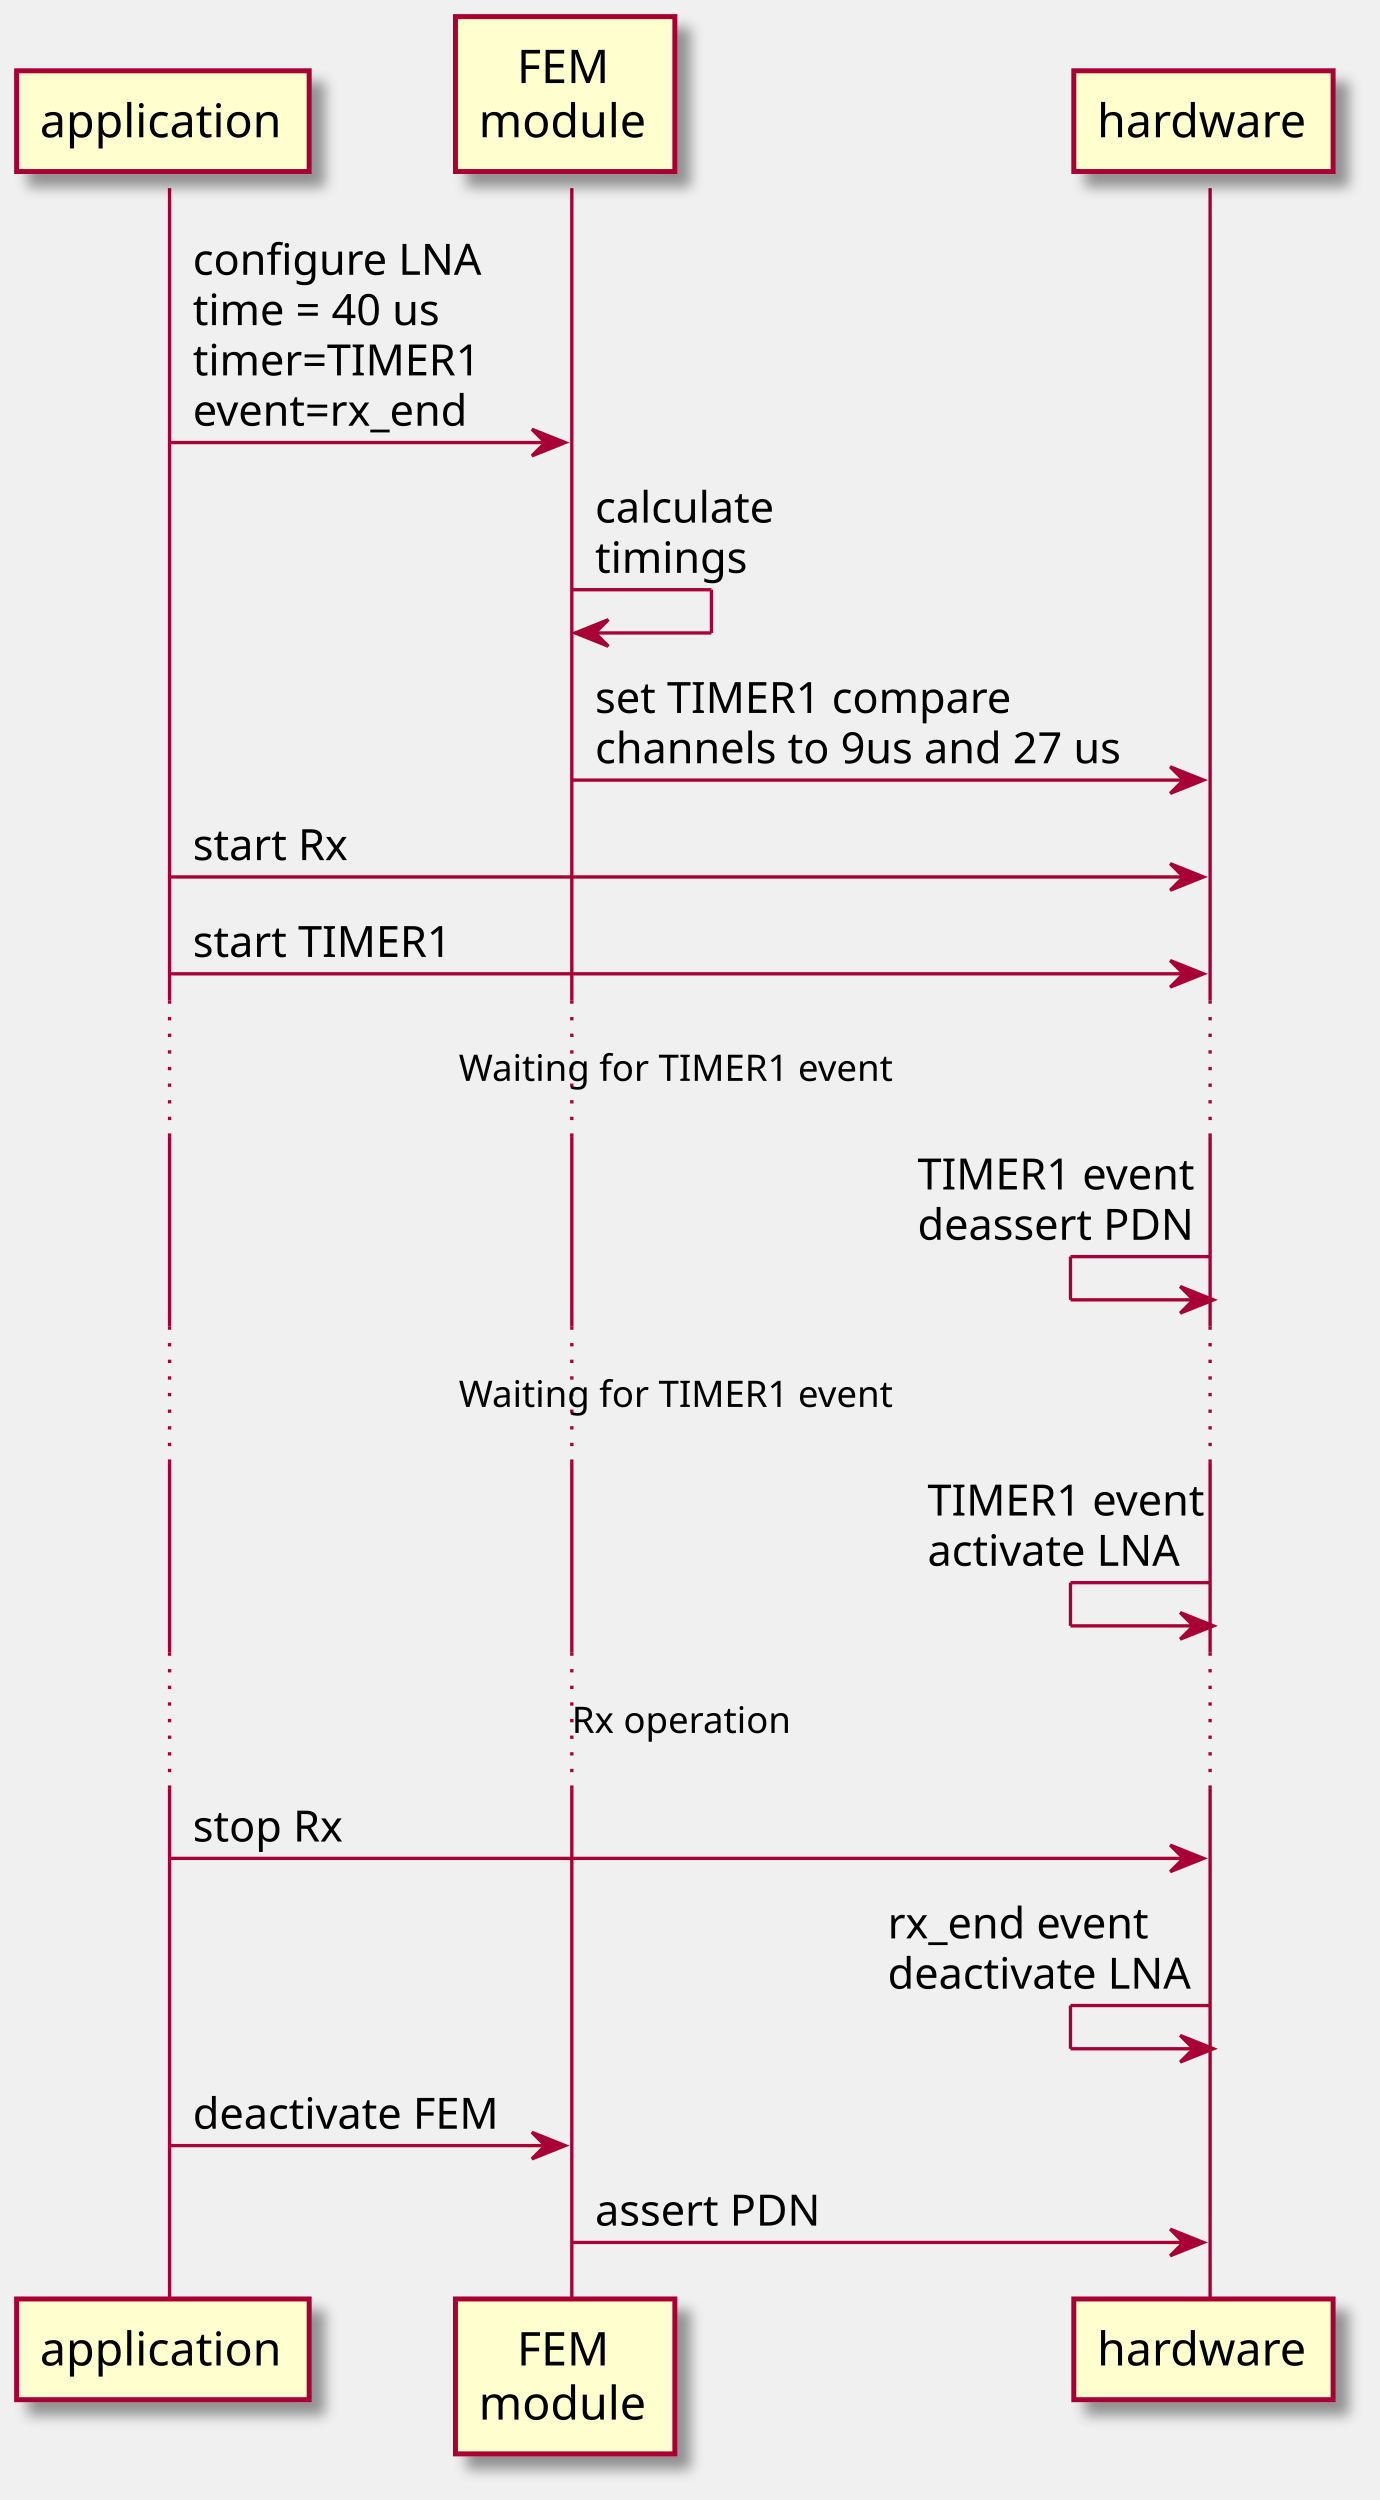
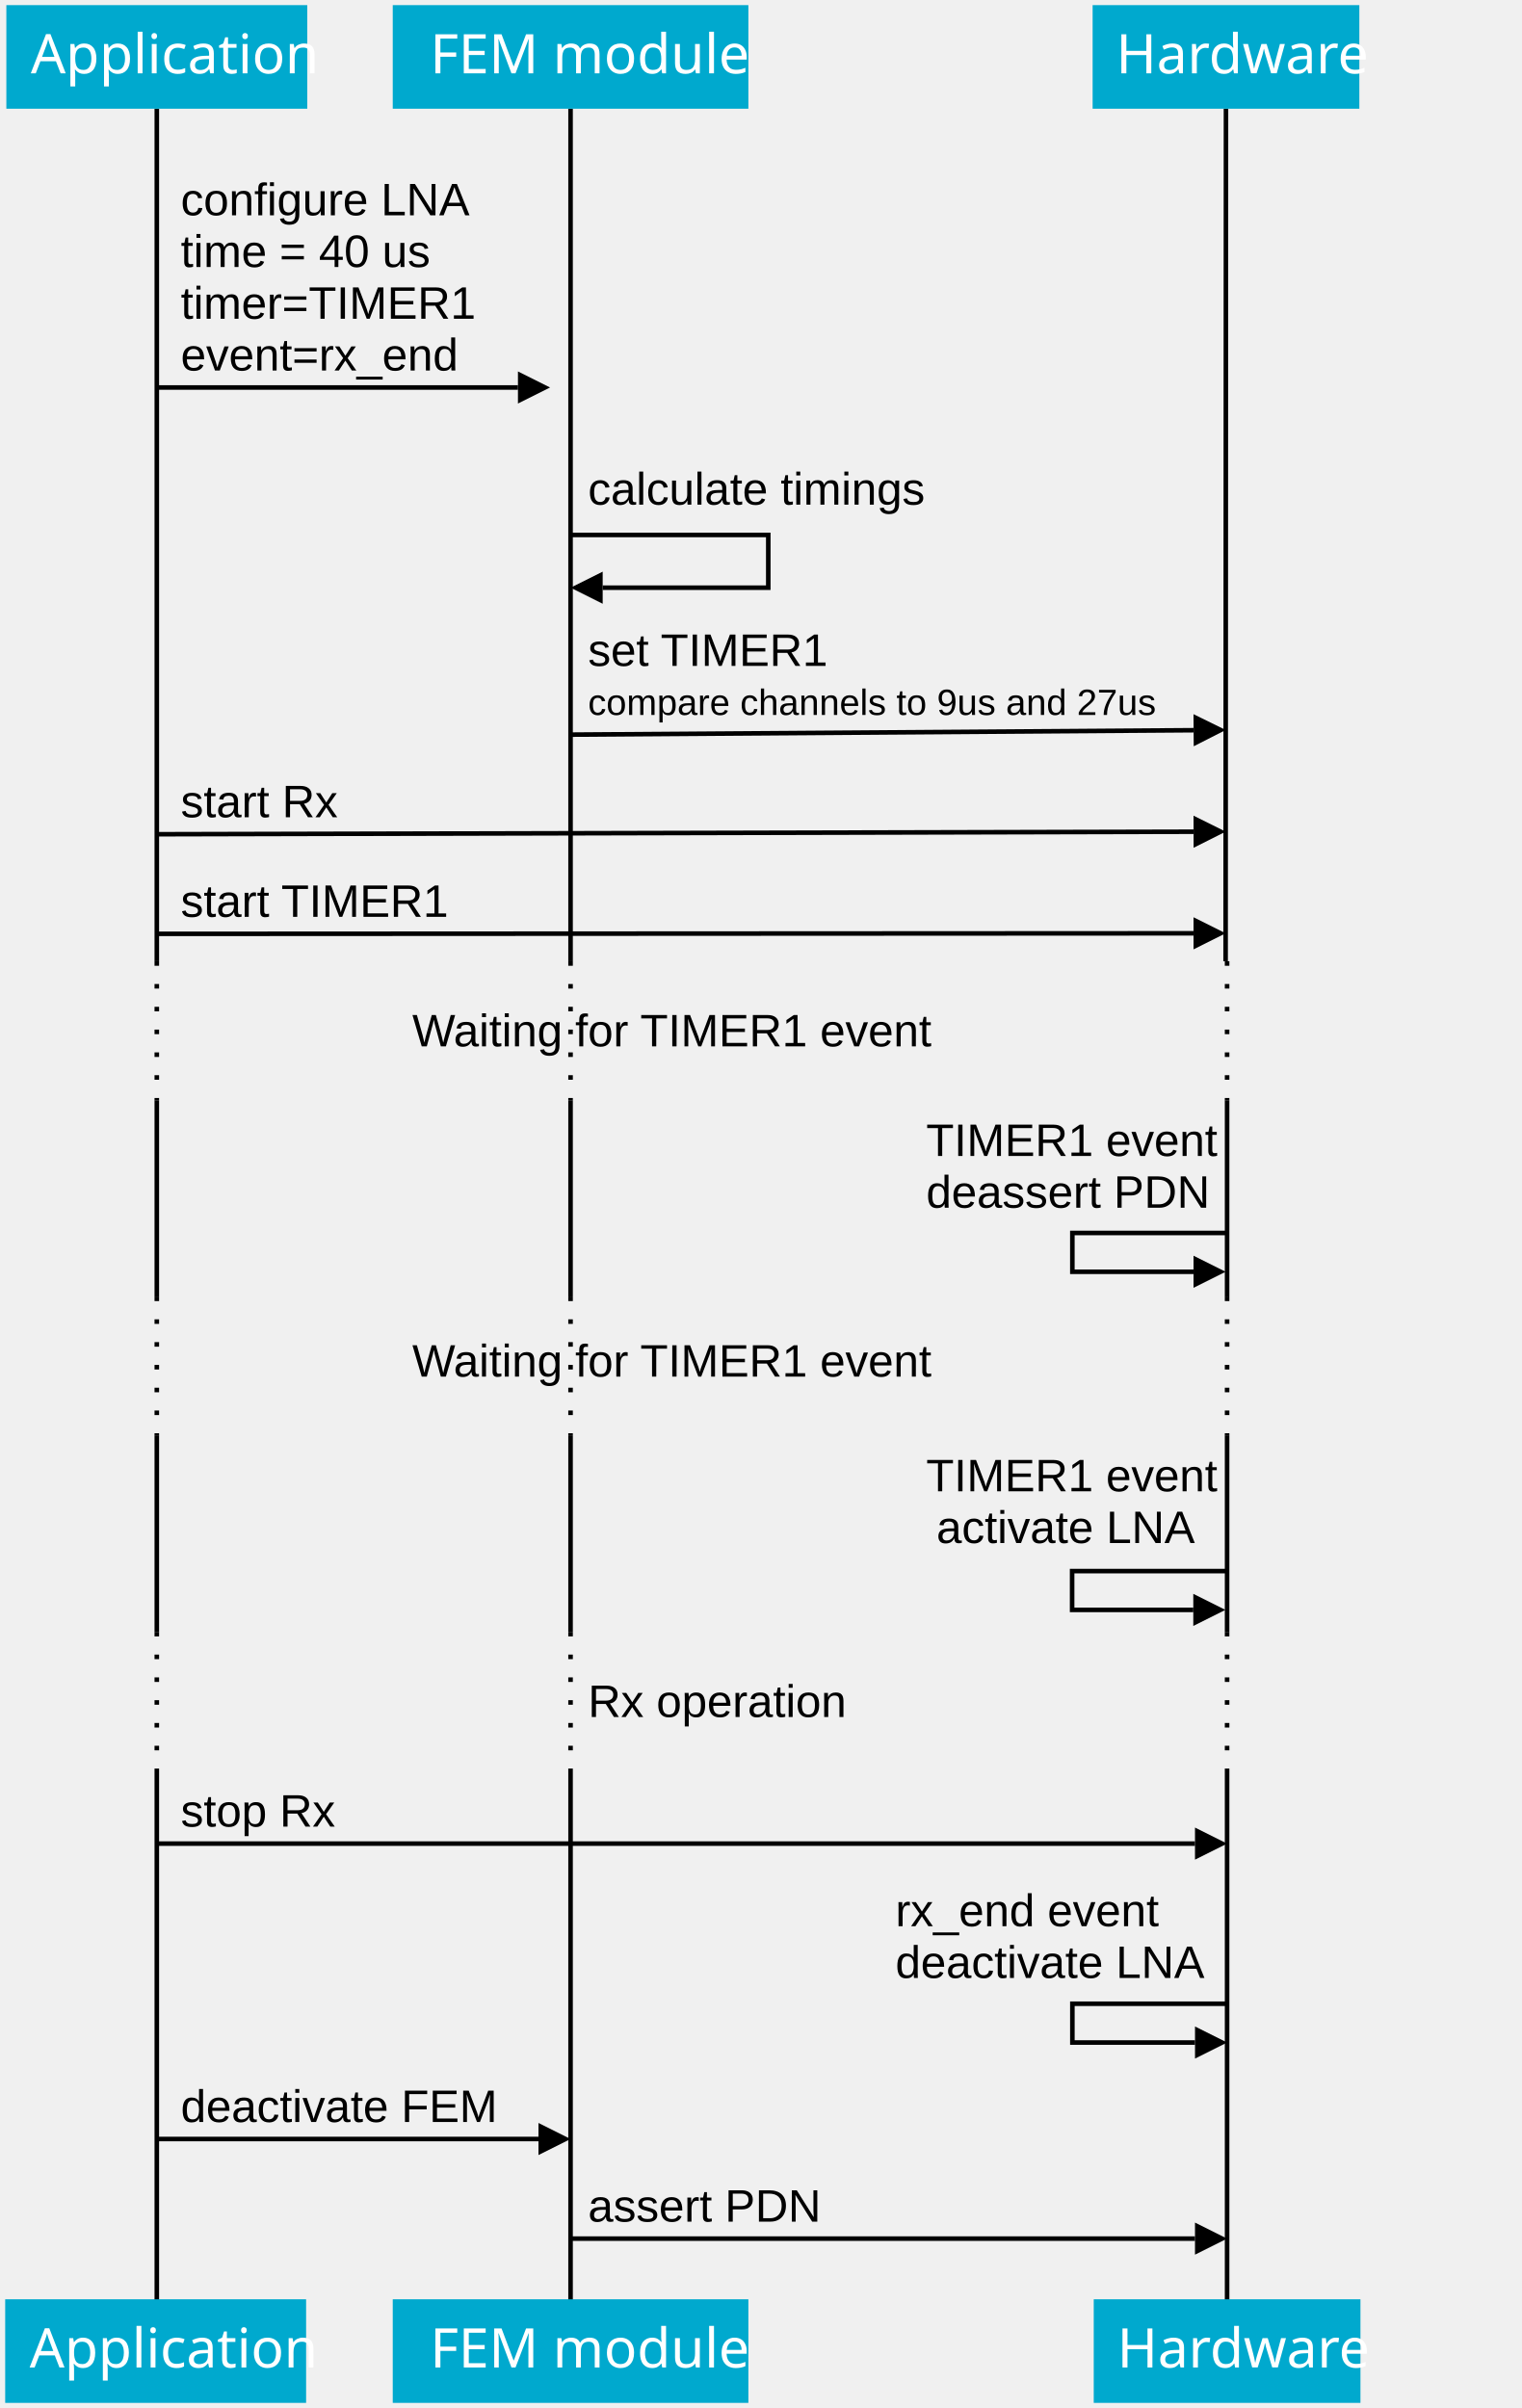
- <svg xmlns="http://www.w3.org/2000/svg" contentScriptType="application/ecmascript" contentStyleType="text/css" height="752px" preserveAspectRatio="none" style="width:415px;height:752px;background:#FFFFFF;" version="1.1" viewBox="0 0 415 752" width="415px" zoomAndPan="magnify">
-   <defs>
-     <filter height="300%" id="f9v8w89zer8w8" width="300%" x="-1" y="-1">
-       <feGaussianBlur result="blurOut" stdDeviation="2.0" />
-       <feColorMatrix in="blurOut" result="blurOut2" type="matrix" values="0 0 0 0 0 0 0 0 0 0 0 0 0 0 0 0 0 0 .4 0" />
-       <feOffset dx="4.0" dy="4.0" in="blurOut2" result="blurOut3" />
-       <feBlend in="SourceGraphic" in2="blurOut3" mode="normal" />
-     </filter>
+ <svg xmlns="http://www.w3.org/2000/svg" xmlns:xlink="http://www.w3.org/1999/xlink" width="4.634in" height="7.336in" viewBox="0 0 333.63 528.208" xml:space="preserve" color-interpolation-filters="sRGB" class="st11">
+   <style type="text/css">
+ 	
+ 		.st1 {stroke:#000000;stroke-linecap:butt;stroke-width:1}
+ 		.st2 {stroke:#000000;stroke-dasharray:1,4;stroke-linecap:butt;stroke-width:1}
+ 		.st3 {fill:#00a9ce;stroke:none;stroke-linecap:butt;stroke-width:1.125}
+ 		.st4 {fill:#ffffff;font-family:Calibri;font-size:1em}
+ 		.st5 {marker-end:url(#mrkr4-78);stroke:#000000;stroke-linecap:butt;stroke-width:1}
+ 		.st6 {fill:#000000;fill-opacity:1;stroke:#000000;stroke-opacity:1;stroke-width:0.284}
+ 		.st7 {fill:none;stroke:none;stroke-linecap:butt;stroke-width:0.75}
+ 		.st8 {fill:#000000;font-family:Arial;font-size:0.833em}
+ 		.st9 {fill:none;stroke:none;stroke-linecap:butt;stroke-width:1}
+ 		.st10 {fill:#000000;font-family:Arial;font-size:0.667em}
+ 		.st11 {fill:none;fill-rule:evenodd;font-size:12px;overflow:visible;stroke-linecap:square;stroke-miterlimit:3}
+ 	
+ 	</style>
+   <defs id="Markers">
+     <g id="lend4">
+       <path d="M 2 1 L 0 0 L 2 -1 L 2 1 " style="stroke:none" />
+     </g>
+     <marker id="mrkr4-78" class="st6" refX="-7.04" orient="auto" markerUnits="strokeWidth" overflow="visible">
+       <use xlink:href="#lend4" transform="scale(-3.52,-3.52) " />
+     </marker>
  </defs>
  <g>
-     <line style="stroke:#A80036;stroke-width:1.0;" x1="51" x2="51" y1="56.594" y2="300.922" />
-     <line style="stroke:#A80036;stroke-width:1.0;stroke-dasharray:1.0,4.0;" x1="51" x2="51" y1="300.922" y2="341.727" />
-     <line style="stroke:#A80036;stroke-width:1.0;" x1="51" x2="51" y1="341.727" y2="398.992" />
-     <line style="stroke:#A80036;stroke-width:1.0;stroke-dasharray:1.0,4.0;" x1="51" x2="51" y1="398.992" y2="439.797" />
-     <line style="stroke:#A80036;stroke-width:1.0;" x1="51" x2="51" y1="439.797" y2="497.062" />
-     <line style="stroke:#A80036;stroke-width:1.0;stroke-dasharray:1.0,4.0;" x1="51" x2="51" y1="497.062" y2="537.867" />
-     <line style="stroke:#A80036;stroke-width:1.0;" x1="51" x2="51" y1="537.867" y2="692.531" />
-     <line style="stroke:#A80036;stroke-width:1.0;" x1="172" x2="172" y1="56.594" y2="300.922" />
-     <line style="stroke:#A80036;stroke-width:1.0;stroke-dasharray:1.0,4.0;" x1="172" x2="172" y1="300.922" y2="341.727" />
-     <line style="stroke:#A80036;stroke-width:1.0;" x1="172" x2="172" y1="341.727" y2="398.992" />
-     <line style="stroke:#A80036;stroke-width:1.0;stroke-dasharray:1.0,4.0;" x1="172" x2="172" y1="398.992" y2="439.797" />
-     <line style="stroke:#A80036;stroke-width:1.0;" x1="172" x2="172" y1="439.797" y2="497.062" />
-     <line style="stroke:#A80036;stroke-width:1.0;stroke-dasharray:1.0,4.0;" x1="172" x2="172" y1="497.062" y2="537.867" />
-     <line style="stroke:#A80036;stroke-width:1.0;" x1="172" x2="172" y1="537.867" y2="692.531" />
-     <line style="stroke:#A80036;stroke-width:1.0;" x1="364" x2="364" y1="56.594" y2="300.922" />
-     <line style="stroke:#A80036;stroke-width:1.0;stroke-dasharray:1.0,4.0;" x1="364" x2="364" y1="300.922" y2="341.727" />
-     <line style="stroke:#A80036;stroke-width:1.0;" x1="364" x2="364" y1="341.727" y2="398.992" />
-     <line style="stroke:#A80036;stroke-width:1.0;stroke-dasharray:1.0,4.0;" x1="364" x2="364" y1="398.992" y2="439.797" />
-     <line style="stroke:#A80036;stroke-width:1.0;" x1="364" x2="364" y1="439.797" y2="497.062" />
-     <line style="stroke:#A80036;stroke-width:1.0;stroke-dasharray:1.0,4.0;" x1="364" x2="364" y1="497.062" y2="537.867" />
-     <line style="stroke:#A80036;stroke-width:1.0;" x1="364" x2="364" y1="537.867" y2="692.531" />
-     <rect fill="#FEFECE" filter="url(#f9v8w89zer8w8)" height="30.297" style="stroke:#A80036;stroke-width:1.5;" width="88" x="5" y="21.297" />
-     <text fill="#000000" font-family="sans-serif" font-size="14" lengthAdjust="spacing" textLength="74" x="12" y="41.292">application</text>
-     <rect fill="#FEFECE" filter="url(#f9v8w89zer8w8)" height="30.297" style="stroke:#A80036;stroke-width:1.5;" width="88" x="5" y="691.531" />
-     <text fill="#000000" font-family="sans-serif" font-size="14" lengthAdjust="spacing" textLength="74" x="12" y="711.526">application</text>
-     <rect fill="#FEFECE" filter="url(#f9v8w89zer8w8)" height="46.594" style="stroke:#A80036;stroke-width:1.5;" width="66" x="137" y="5" />
-     <text fill="#000000" font-family="sans-serif" font-size="14" lengthAdjust="spacing" textLength="29" x="155.5" y="24.995">FEM</text>
-     <text fill="#000000" font-family="sans-serif" font-size="14" lengthAdjust="spacing" textLength="52" x="144" y="41.292">module</text>
-     <rect fill="#FEFECE" filter="url(#f9v8w89zer8w8)" height="46.594" style="stroke:#A80036;stroke-width:1.5;" width="66" x="137" y="691.531" />
-     <text fill="#000000" font-family="sans-serif" font-size="14" lengthAdjust="spacing" textLength="29" x="155.5" y="711.526">FEM</text>
-     <text fill="#000000" font-family="sans-serif" font-size="14" lengthAdjust="spacing" textLength="52" x="144" y="727.823">module</text>
-     <rect fill="#FEFECE" filter="url(#f9v8w89zer8w8)" height="30.297" style="stroke:#A80036;stroke-width:1.5;" width="78" x="323" y="21.297" />
-     <text fill="#000000" font-family="sans-serif" font-size="14" lengthAdjust="spacing" textLength="64" x="330" y="41.292">hardware</text>
-     <rect fill="#FEFECE" filter="url(#f9v8w89zer8w8)" height="30.297" style="stroke:#A80036;stroke-width:1.5;" width="78" x="323" y="691.531" />
-     <text fill="#000000" font-family="sans-serif" font-size="14" lengthAdjust="spacing" textLength="64" x="330" y="711.526">hardware</text>
-     <polygon fill="#A80036" points="160,129.125,170,133.125,160,137.125,164,133.125" style="stroke:#A80036;stroke-width:1.0;" />
-     <line style="stroke:#A80036;stroke-width:1.0;" x1="51" x2="166" y1="133.125" y2="133.125" />
-     <text fill="#000000" font-family="sans-serif" font-size="13" lengthAdjust="spacing" textLength="89" x="58" y="82.661">configure LNA</text>
-     <text fill="#000000" font-family="sans-serif" font-size="13" lengthAdjust="spacing" textLength="83" x="58" y="97.793">time = 40 us</text>
-     <text fill="#000000" font-family="sans-serif" font-size="13" lengthAdjust="spacing" textLength="90" x="58" y="112.926">timer=TIMER1</text>
-     <text fill="#000000" font-family="sans-serif" font-size="13" lengthAdjust="spacing" textLength="90" x="58" y="128.059">event=rx_end</text>
-     <line style="stroke:#A80036;stroke-width:1.0;" x1="172" x2="214" y1="177.391" y2="177.391" />
-     <line style="stroke:#A80036;stroke-width:1.0;" x1="214" x2="214" y1="177.391" y2="190.391" />
-     <line style="stroke:#A80036;stroke-width:1.0;" x1="173" x2="214" y1="190.391" y2="190.391" />
-     <polygon fill="#A80036" points="183,186.391,173,190.391,183,194.391,179,190.391" style="stroke:#A80036;stroke-width:1.0;" />
-     <text fill="#000000" font-family="sans-serif" font-size="13" lengthAdjust="spacing" textLength="57" x="179" y="157.192">calculate</text>
-     <text fill="#000000" font-family="sans-serif" font-size="13" lengthAdjust="spacing" textLength="47" x="179" y="172.325">timings</text>
-     <polygon fill="#A80036" points="352,230.656,362,234.656,352,238.656,356,234.656" style="stroke:#A80036;stroke-width:1.0;" />
-     <line style="stroke:#A80036;stroke-width:1.0;" x1="172" x2="358" y1="234.656" y2="234.656" />
-     <text fill="#000000" font-family="sans-serif" font-size="13" lengthAdjust="spacing" textLength="130" x="179" y="214.458">set TIMER1 compare</text>
-     <text fill="#000000" font-family="sans-serif" font-size="13" lengthAdjust="spacing" textLength="168" x="179" y="229.59">channels to 9us and 27 us</text>
-     <polygon fill="#A80036" points="352,259.789,362,263.789,352,267.789,356,263.789" style="stroke:#A80036;stroke-width:1.0;" />
-     <line style="stroke:#A80036;stroke-width:1.0;" x1="51" x2="358" y1="263.789" y2="263.789" />
-     <text fill="#000000" font-family="sans-serif" font-size="13" lengthAdjust="spacing" textLength="49" x="58" y="258.723">start Rx</text>
-     <polygon fill="#A80036" points="352,288.922,362,292.922,352,296.922,356,292.922" style="stroke:#A80036;stroke-width:1.0;" />
-     <line style="stroke:#A80036;stroke-width:1.0;" x1="51" x2="358" y1="292.922" y2="292.922" />
-     <text fill="#000000" font-family="sans-serif" font-size="13" lengthAdjust="spacing" textLength="79" x="58" y="287.856">start TIMER1</text>
-     <text fill="#000000" font-family="sans-serif" font-size="11" lengthAdjust="spacing" textLength="139" x="138" y="325.132">Waiting for TIMER1 event</text>
-     <line style="stroke:#A80036;stroke-width:1.0;" x1="322" x2="364" y1="377.992" y2="377.992" />
-     <line style="stroke:#A80036;stroke-width:1.0;" x1="322" x2="322" y1="377.992" y2="390.992" />
-     <line style="stroke:#A80036;stroke-width:1.0;" x1="322" x2="363" y1="390.992" y2="390.992" />
-     <polygon fill="#A80036" points="355,386.992,365,390.992,355,394.992,359,390.992" style="stroke:#A80036;stroke-width:1.0;" />
-     <text fill="#000000" font-family="sans-serif" font-size="13" lengthAdjust="spacing" textLength="85" x="276" y="357.793">TIMER1 event</text>
-     <text fill="#000000" font-family="sans-serif" font-size="13" lengthAdjust="spacing" textLength="88" x="276" y="372.926">deassert PDN</text>
-     <text fill="#000000" font-family="sans-serif" font-size="11" lengthAdjust="spacing" textLength="139" x="138" y="423.203">Waiting for TIMER1 event</text>
-     <line style="stroke:#A80036;stroke-width:1.0;" x1="322" x2="364" y1="476.062" y2="476.062" />
-     <line style="stroke:#A80036;stroke-width:1.0;" x1="322" x2="322" y1="476.062" y2="489.062" />
-     <line style="stroke:#A80036;stroke-width:1.0;" x1="322" x2="363" y1="489.062" y2="489.062" />
-     <polygon fill="#A80036" points="355,485.062,365,489.062,355,493.062,359,489.062" style="stroke:#A80036;stroke-width:1.0;" />
-     <text fill="#000000" font-family="sans-serif" font-size="13" lengthAdjust="spacing" textLength="85" x="279" y="455.864">TIMER1 event</text>
-     <text fill="#000000" font-family="sans-serif" font-size="13" lengthAdjust="spacing" textLength="81" x="279" y="470.997">activate LNA</text>
-     <text fill="#000000" font-family="sans-serif" font-size="11" lengthAdjust="spacing" textLength="71" x="172" y="521.273">Rx operation</text>
-     <polygon fill="#A80036" points="352,555,362,559,352,563,356,559" style="stroke:#A80036;stroke-width:1.0;" />
-     <line style="stroke:#A80036;stroke-width:1.0;" x1="51" x2="358" y1="559" y2="559" />
-     <text fill="#000000" font-family="sans-serif" font-size="13" lengthAdjust="spacing" textLength="47" x="58" y="553.934">stop Rx</text>
-     <line style="stroke:#A80036;stroke-width:1.0;" x1="322" x2="364" y1="603.266" y2="603.266" />
-     <line style="stroke:#A80036;stroke-width:1.0;" x1="322" x2="322" y1="603.266" y2="616.266" />
-     <line style="stroke:#A80036;stroke-width:1.0;" x1="322" x2="363" y1="616.266" y2="616.266" />
-     <polygon fill="#A80036" points="355,612.266,365,616.266,355,620.266,359,616.266" style="stroke:#A80036;stroke-width:1.0;" />
-     <text fill="#000000" font-family="sans-serif" font-size="13" lengthAdjust="spacing" textLength="83" x="267" y="583.067">rx_end event</text>
-     <text fill="#000000" font-family="sans-serif" font-size="13" lengthAdjust="spacing" textLength="97" x="267" y="598.2">deactivate LNA</text>
-     <polygon fill="#A80036" points="160,641.398,170,645.398,160,649.398,164,645.398" style="stroke:#A80036;stroke-width:1.0;" />
-     <line style="stroke:#A80036;stroke-width:1.0;" x1="51" x2="166" y1="645.398" y2="645.398" />
-     <text fill="#000000" font-family="sans-serif" font-size="13" lengthAdjust="spacing" textLength="97" x="58" y="640.332">deactivate FEM</text>
-     <polygon fill="#A80036" points="352,670.531,362,674.531,352,678.531,356,674.531" style="stroke:#A80036;stroke-width:1.0;" />
-     <line style="stroke:#A80036;stroke-width:1.0;" x1="172" x2="358" y1="674.531" y2="674.531" />
-     <text fill="#000000" font-family="sans-serif" font-size="13" lengthAdjust="spacing" textLength="72" x="179" y="669.465">assert PDN</text>
+     <g id="shape1402-1" transform="translate(562.589,23.8477) rotate(90)">
+       <path d="M0 528.21 L187 528.21" class="st1" />
+     </g>
+     <g id="shape1403-4" transform="translate(562.589,210.844) rotate(90)">
+       <path d="M0 528.21 L30.6 528.21" class="st2" />
+     </g>
+     <g id="shape1404-7" transform="translate(562.589,241.447) rotate(90)">
+       <path d="M0 528.21 L42.95 528.21" class="st1" />
+     </g>
+     <g id="shape1405-10" transform="translate(562.589,284.396) rotate(90)">
+       <path d="M0 528.21 L30.6 528.21" class="st2" />
+     </g>
+     <g id="shape1406-13" transform="translate(562.589,315) rotate(90)">
+       <path d="M0 528.21 L42.95 528.21" class="st1" />
+     </g>
+     <g id="shape1407-16" transform="translate(562.589,357.949) rotate(90)">
+       <path d="M0 528.21 L30.6 528.21" class="st2" />
+     </g>
+     <g id="shape1408-19" transform="translate(562.589,388.553) rotate(90)">
+       <path d="M0 528.21 L116 528.21" class="st1" />
+     </g>
+     <g id="shape1409-22" transform="translate(653.339,23.8477) rotate(90)">
+       <path d="M0 528.21 L187 528.21" class="st1" />
+     </g>
+     <g id="shape1410-25" transform="translate(653.339,210.844) rotate(90)">
+       <path d="M0 528.21 L30.6 528.21" class="st2" />
+     </g>
+     <g id="shape1411-28" transform="translate(653.339,241.447) rotate(90)">
+       <path d="M0 528.21 L42.95 528.21" class="st1" />
+     </g>
+     <g id="shape1412-31" transform="translate(653.339,284.396) rotate(90)">
+       <path d="M0 528.21 L30.6 528.21" class="st2" />
+     </g>
+     <g id="shape1413-34" transform="translate(653.339,315) rotate(90)">
+       <path d="M0 528.21 L42.95 528.21" class="st1" />
+     </g>
+     <g id="shape1414-37" transform="translate(653.339,357.949) rotate(90)">
+       <path d="M0 528.21 L30.6 528.21" class="st2" />
+     </g>
+     <g id="shape1415-40" transform="translate(653.339,388.553) rotate(90)">
+       <path d="M0 528.21 L116 528.21" class="st1" />
+     </g>
+     <g id="shape1416-43" transform="translate(797.095,24.0728) rotate(90.0244)">
+       <path d="M0 528.21 L187 528.21" class="st1" />
+     </g>
+     <g id="shape1417-46" transform="translate(797.339,210.844) rotate(90)">
+       <path d="M0 528.21 L30.6 528.21" class="st2" />
+     </g>
+     <g id="shape1418-49" transform="translate(797.339,241.447) rotate(90)">
+       <path d="M0 528.21 L42.95 528.21" class="st1" />
+     </g>
+     <g id="shape1419-52" transform="translate(797.339,284.396) rotate(90)">
+       <path d="M0 528.21 L30.6 528.21" class="st2" />
+     </g>
+     <g id="shape1420-55" transform="translate(797.339,315) rotate(90)">
+       <path d="M0 528.21 L42.95 528.21" class="st1" />
+     </g>
+     <g id="shape1421-58" transform="translate(797.339,357.949) rotate(90)">
+       <path d="M0 528.21 L30.6 528.21" class="st2" />
+     </g>
+     <g id="shape1422-61" transform="translate(797.339,388.553) rotate(90)">
+       <path d="M0 528.21 L116 528.21" class="st1" />
+     </g>
+     <g id="shape1423-64" transform="translate(1.3802,-504.361)">
+       <rect x="0" y="505.486" width="66" height="22.723" class="st3" />
+       <text x="5.36" y="520.45" class="st4">Application</text>
+     </g>
+     <g id="shape1427-67" transform="translate(86.1302,-504.361)">
+       <rect x="0" y="505.486" width="78" height="22.723" class="st3" />
+       <text x="8.2" y="520.45" class="st4">FEM module</text>
+     </g>
+     <g id="shape1433-70" transform="translate(239.636,-504.361)">
+       <rect x="0" y="505.486" width="58.5" height="22.723" class="st3" />
+       <text x="5.15" y="520.45" class="st4">Hardware</text>
+     </g>
+     <g id="shape1438-73" transform="translate(34.3802,-443.212)">
+       <path d="M0 528.21 L79.21 528.21" class="st5" />
+     </g>
+     <g id="shape1439-79" transform="translate(39.6302,-478.136)">
+       <rect x="0" y="516.508" width="69.018" height="11.7" class="st7" />
+       <text x="0" y="525.36" class="st8">configure LNA</text>
+     </g>
+     <g id="shape1440-82" transform="translate(39.6302,-466.786)">
+       <rect x="0" y="516.508" width="69.018" height="11.7" class="st7" />
+       <text x="0" y="525.36" class="st8">time = 40 us</text>
+     </g>
+     <g id="shape1441-85" transform="translate(39.6302,-455.436)">
+       <rect x="0" y="516.508" width="69.018" height="11.7" class="st7" />
+       <text x="0" y="525.36" class="st8">timer=TIMER1</text>
+     </g>
+     <g id="shape1442-88" transform="translate(39.6302,-444.087)">
+       <rect x="0" y="516.508" width="69.018" height="11.7" class="st7" />
+       <text x="0" y="525.36" class="st8">event=rx_end</text>
+     </g>
+     <g id="shape1447-91" transform="translate(128.957,-414.659)">
+       <rect x="0" y="516.508" width="78" height="11.7" class="st7" />
+       <text x="0" y="525.36" class="st8">calculate timings</text>
+     </g>
+     <g id="shape1450-94" transform="translate(121.392,-367.051) rotate(-0.405518)">
+       <path d="M0 528.21 L136.66 528.21" class="st5" />
+     </g>
+     <g id="shape1451-99" transform="translate(128.957,-379.288)">
+       <rect x="0" y="516.508" width="117" height="11.7" class="st7" />
+       <text x="0" y="525.36" class="st8">set TIMER1</text>
+     </g>
+     <g id="shape1452-102" transform="translate(128.957,-367.938)">
+       <rect x="0" y="516.508" width="138.426" height="11.7" class="st9" />
+       <text x="0" y="524.76" class="st10">compare channels to 9us and 27us</text>
+     </g>
+     <g id="shape1454-105" transform="translate(33.0961,-345.213) rotate(-0.139286)">
+       <path d="M0 528.21 L227.4 528.21" class="st5" />
+     </g>
+     <g id="shape1455-110" transform="translate(39.6302,-346.089)">
+       <rect x="0" y="516.508" width="78" height="11.7" class="st7" />
+       <text x="0" y="525.36" class="st8">start Rx</text>
+     </g>
+     <g id="shape1457-113" transform="translate(34.1035,-323.365) rotate(-0.0300095)">
+       <path d="M0 528.21 L227.39 528.21" class="st5" />
+     </g>
+     <g id="shape1458-118" transform="translate(39.6302,-324.239)">
+       <rect x="0" y="516.508" width="117" height="11.7" class="st7" />
+       <text x="0" y="525.36" class="st8">start TIMER1</text>
+     </g>
+     <g id="shape1459-121" transform="translate(90.4087,-296.732)">
+       <rect x="0" y="518.308" width="118.816" height="9.9" class="st7" />
+       <text x="0" y="526.26" class="st8">Waiting for TIMER1 event</text>
+     </g>
+     <g id="shape1464-124" transform="translate(203.13,-271.786)">
+       <rect x="0" y="516.508" width="65.677" height="11.7" class="st7" />
+       <text x="0" y="525.36" class="st8">TIMER1 event</text>
+     </g>
+     <g id="shape1465-127" transform="translate(203.13,-260.436)">
+       <rect x="0" y="516.508" width="65.677" height="11.7" class="st7" />
+       <text x="0" y="525.36" class="st8">deassert PDN</text>
+     </g>
+     <g id="shape1471-130" transform="translate(203.13,-198.233)">
+       <rect x="0" y="516.508" width="65.677" height="11.7" class="st7" />
+       <text x="0" y="525.36" class="st8">TIMER1 event</text>
+     </g>
+     <g id="shape1472-133" transform="translate(205.38,-186.884)">
+       <rect x="0" y="516.508" width="63.426" height="11.7" class="st7" />
+       <text x="0" y="525.36" class="st8">activate LNA</text>
+     </g>
+     <g id="shape1473-136" transform="translate(128.957,-149.626)">
+       <rect x="0" y="518.308" width="63.426" height="9.9" class="st7" />
+       <text x="0" y="526.26" class="st8">Rx operation</text>
+     </g>
+     <g id="shape1475-139" transform="translate(34.3802,-123.806)">
+       <path d="M0 528.21 L227.71 528.21" class="st5" />
+     </g>
+     <g id="shape1476-144" transform="translate(39.6302,-124.68)">
+       <rect x="0" y="516.508" width="68.25" height="11.7" class="st7" />
+       <text x="0" y="525.36" class="st8">stop Rx</text>
+     </g>
+     <g id="shape1481-147" transform="translate(196.38,-102.831)">
+       <rect x="0" y="516.508" width="117" height="11.7" class="st7" />
+       <text x="0" y="525.36" class="st8">rx_end event</text>
+     </g>
+     <g id="shape1482-150" transform="translate(196.38,-91.4812)">
+       <rect x="0" y="516.508" width="136.5" height="11.7" class="st7" />
+       <text x="0" y="525.36" class="st8">deactivate LNA</text>
+     </g>
+     <g id="shape1484-153" transform="translate(34.3802,-59.0072)">
+       <path d="M0 528.21 L83.71 528.21" class="st5" />
+     </g>
+     <g id="shape1485-158" transform="translate(39.6302,-59.8816)">
+       <rect x="0" y="516.508" width="73.125" height="11.7" class="st7" />
+       <text x="0" y="525.36" class="st8">deactivate FEM</text>
+     </g>
+     <g id="shape1487-161" transform="translate(125.13,-37.1575)">
+       <path d="M0 528.21 L136.96 528.21" class="st5" />
+     </g>
+     <g id="shape1488-166" transform="translate(128.957,-38.032)">
+       <rect x="0" y="516.508" width="97.5" height="11.7" class="st7" />
+       <text x="0" y="525.36" class="st8">assert PDN</text>
+     </g>
+     <g id="shape1490-169" transform="translate(118.044,-412.166)">
+       <path d="M7.09 529.51 L50.45 529.51 L50.45 541.08 L14.13 541.08" class="st5" />
+     </g>
+     <g id="shape1491-174" transform="translate(1.125,-1.125)">
+       <rect x="0" y="505.486" width="66" height="22.723" class="st3" />
+       <text x="5.36" y="520.45" class="st4">Application</text>
+     </g>
+     <g id="shape1492-177" transform="translate(86.1302,-1.125)">
+       <rect x="0" y="505.486" width="78" height="22.723" class="st3" />
+       <text x="8.2" y="520.45" class="st4">FEM module</text>
+     </g>
+     <g id="shape1493-180" transform="translate(239.88,-1.125)">
+       <rect x="0" y="505.486" width="58.5" height="22.723" class="st3" />
+       <text x="5.15" y="520.45" class="st4">Hardware</text>
+     </g>
+     <g id="shape1494-183" transform="translate(90.4087,-224.294)">
+       <rect x="0" y="518.308" width="118.816" height="9.9" class="st7" />
+       <text x="0" y="526.26" class="st8">Waiting for TIMER1 event</text>
+     </g>
+     <g id="shape1495-186" transform="translate(261.72,-260.58)">
+       <path d="M7.09 531.04 L-26.53 531.04 L-26.53 539.55 L0.05 539.55" class="st5" />
+     </g>
+     <g id="shape1496-191" transform="translate(261.668,-186.412)">
+       <path d="M7.09 531.04 L-26.53 531.04 L-26.53 539.55 L0.05 539.55" class="st5" />
+     </g>
+     <g id="shape1497-196" transform="translate(262.044,-91.5094)">
+       <path d="M7.09 531.04 L-26.85 531.04 L-26.85 539.55 L0.05 539.55" class="st5" />
+     </g>
  </g>
</svg>
